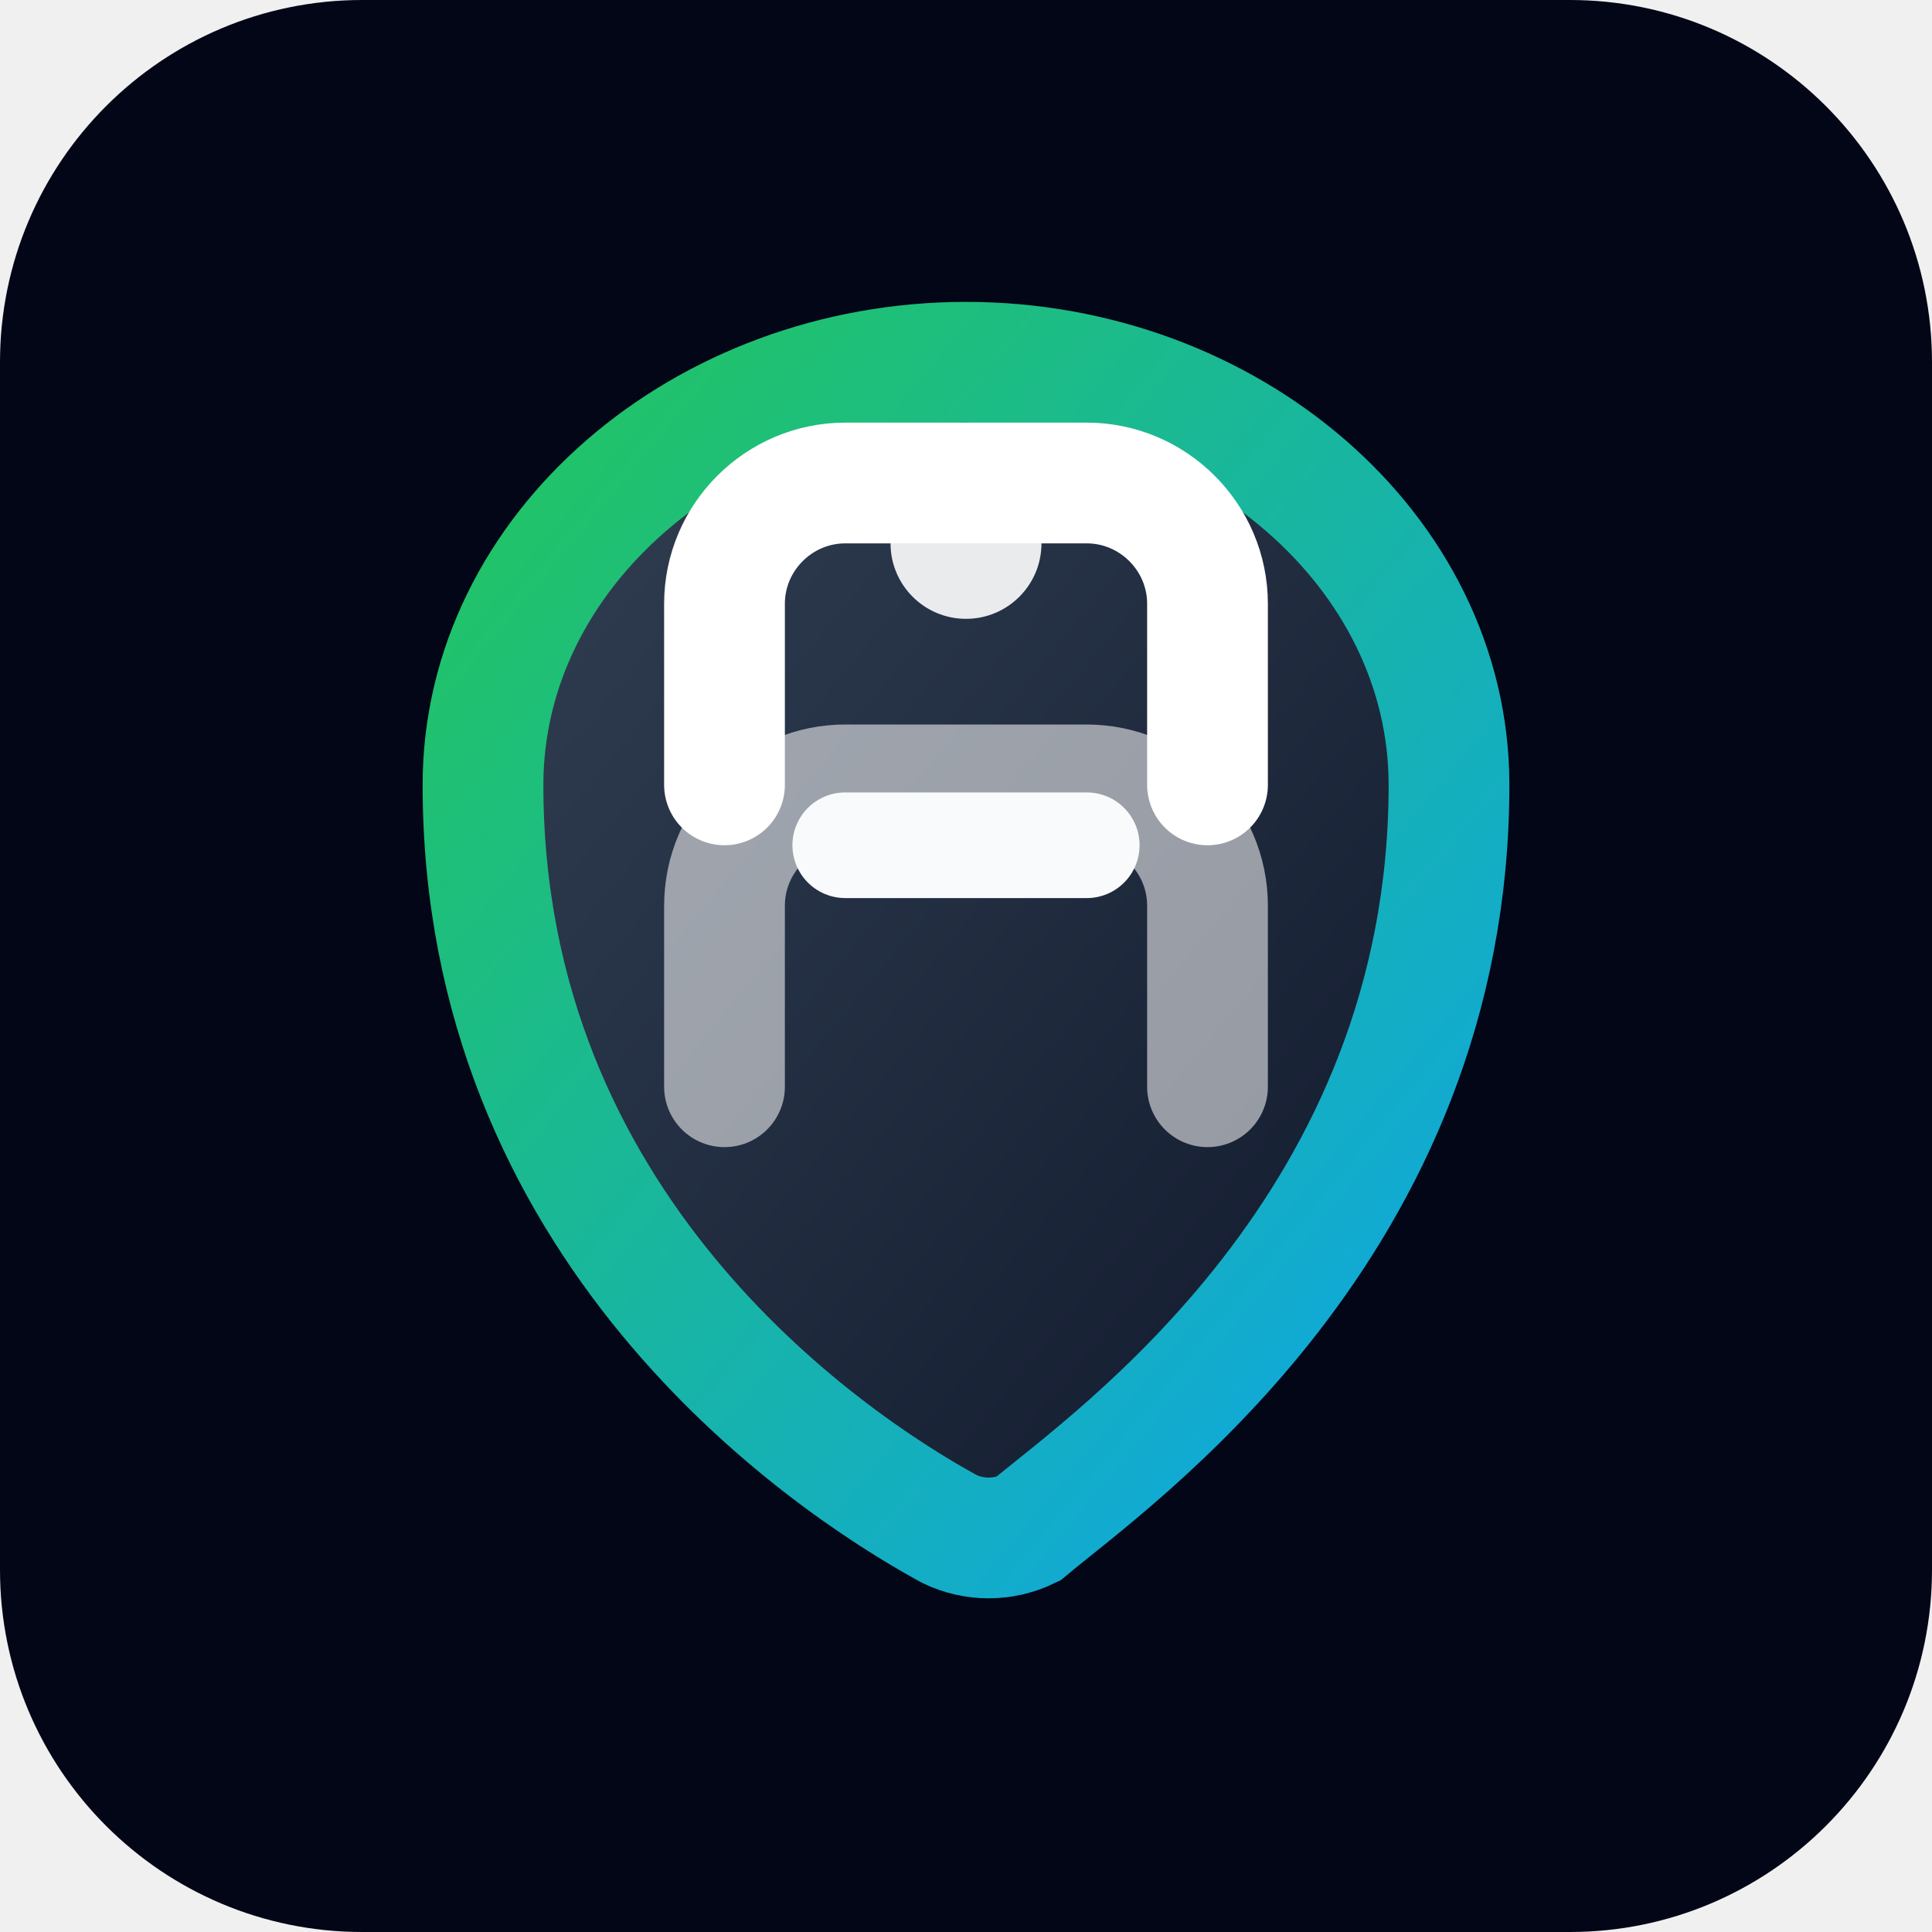
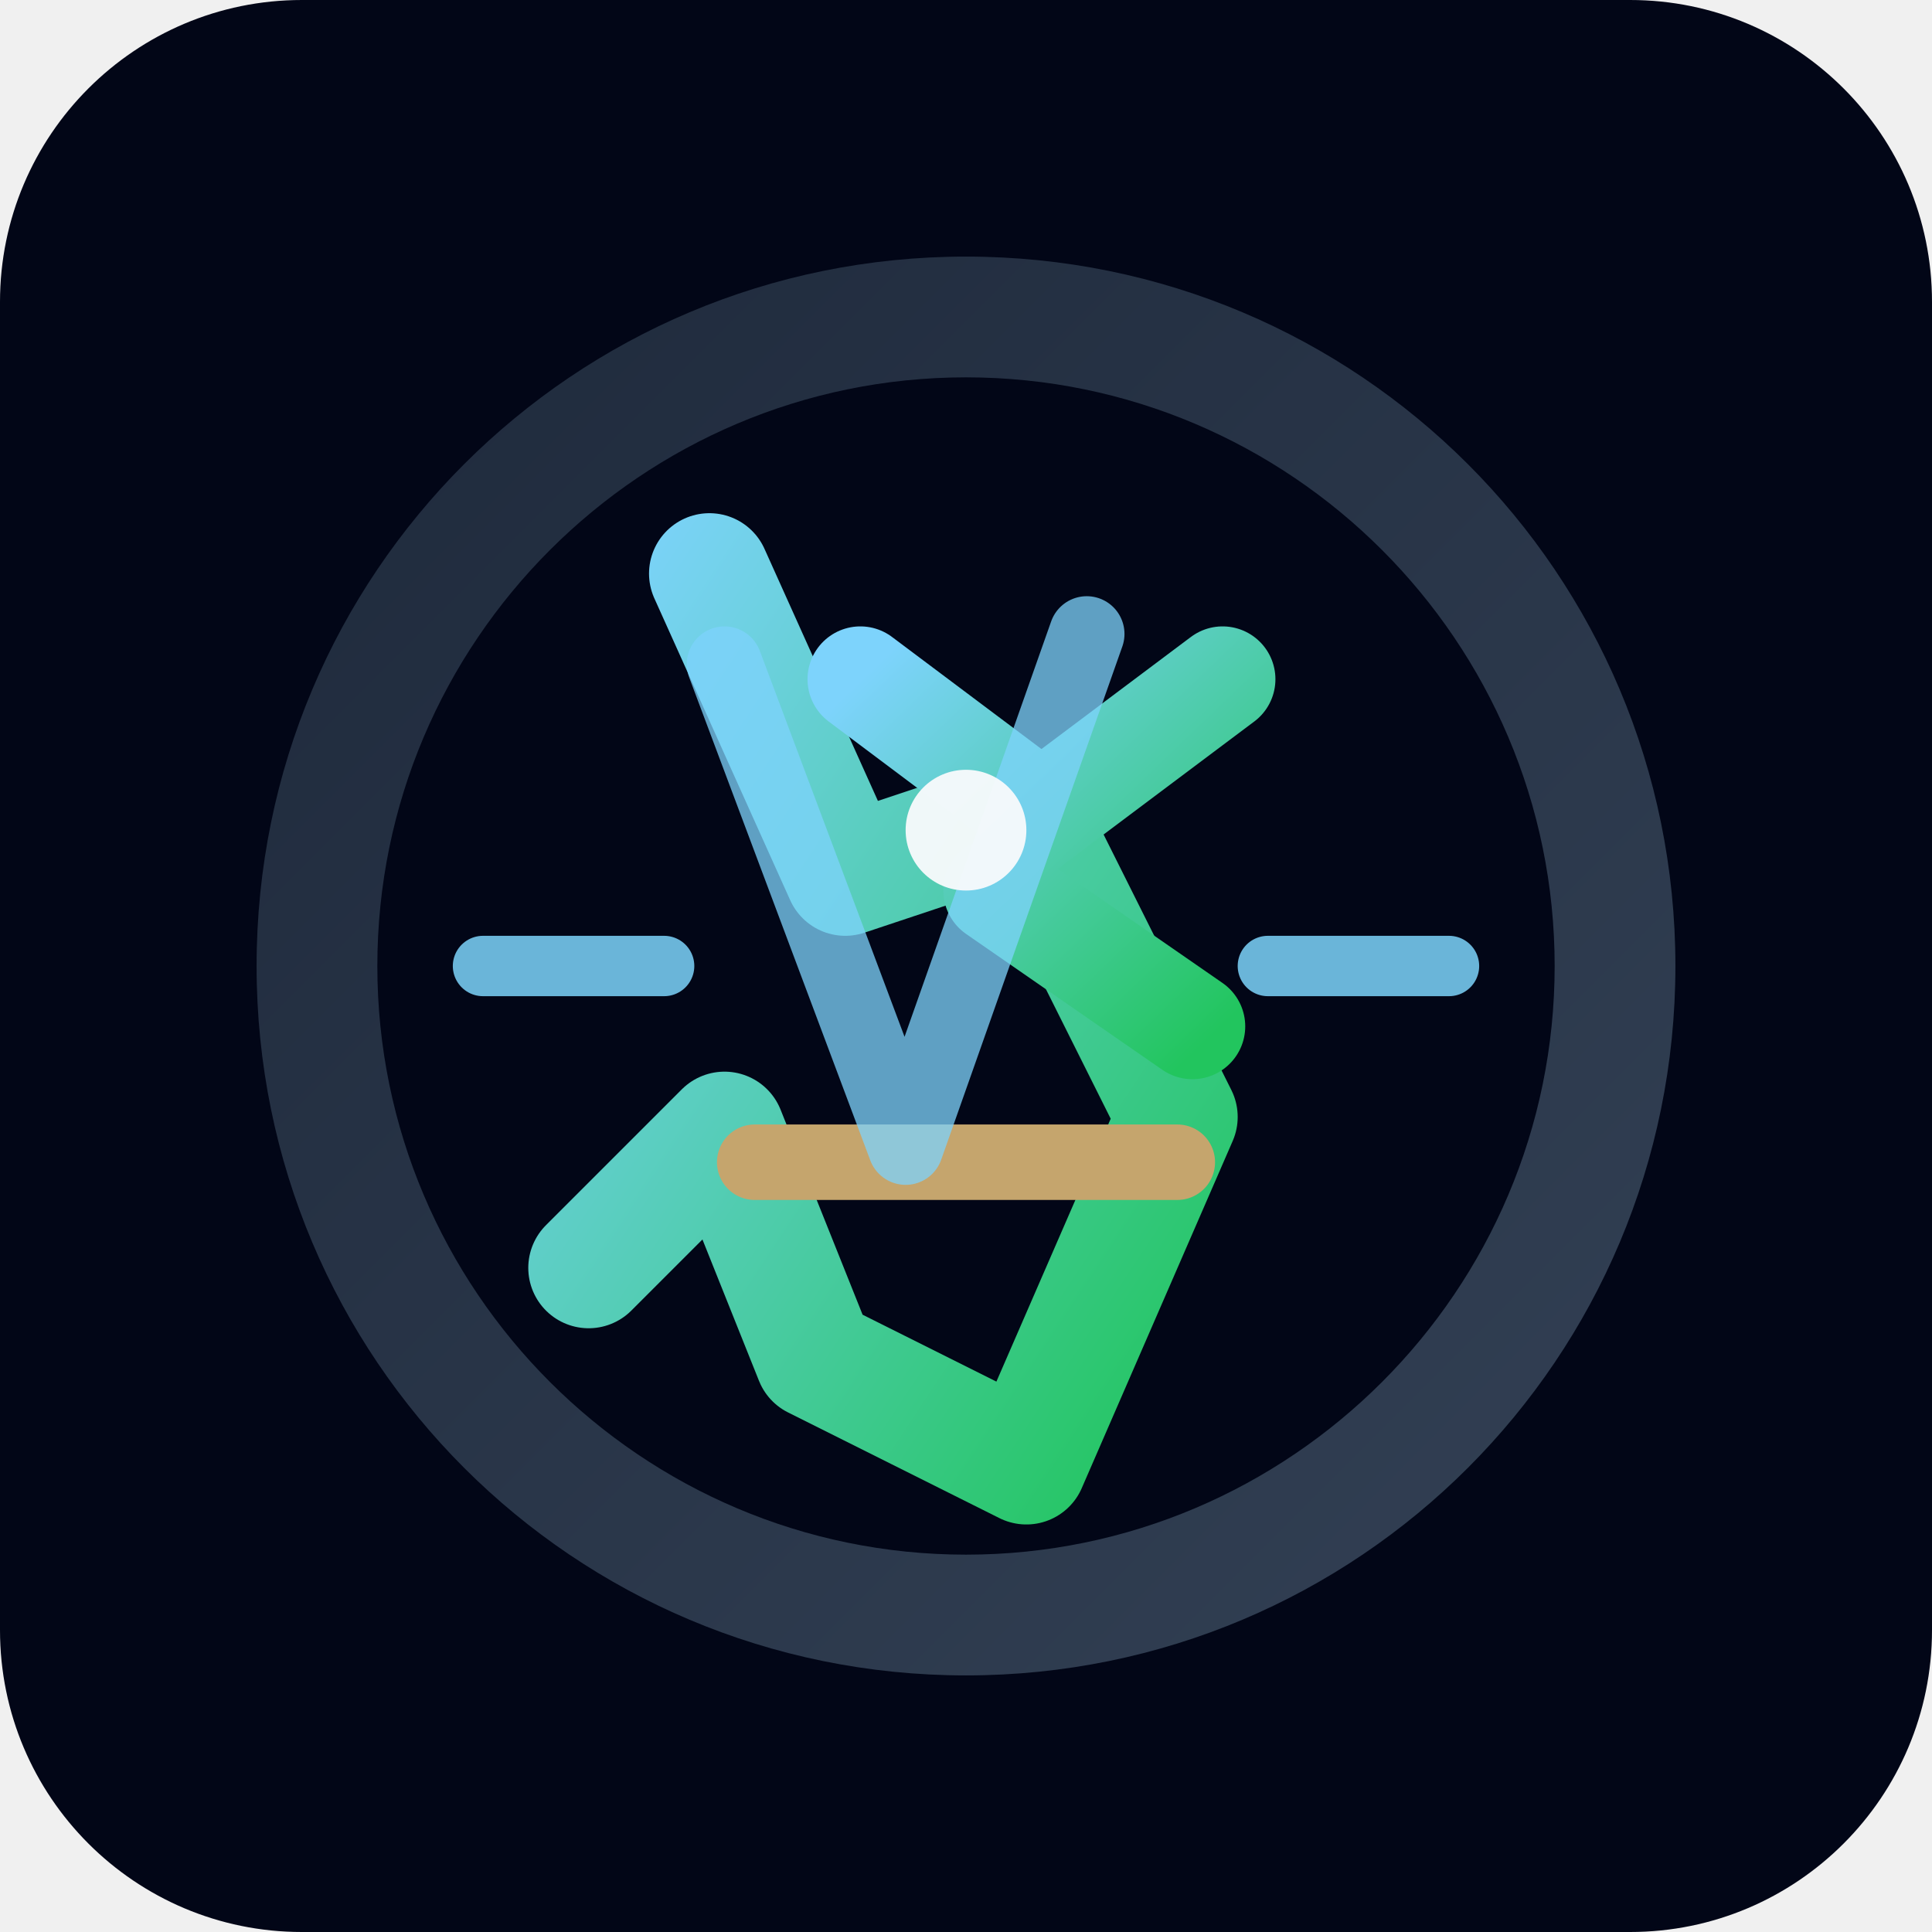
<svg xmlns="http://www.w3.org/2000/svg" width="256" height="256" viewBox="0 0 256 256" role="img" aria-labelledby="heimdallLogoTitle">
  <defs>
-     <linearGradient id="logoGrad" x1="0%" y1="0%" x2="100%" y2="100%">
-       <stop offset="0%" stop-color="#22c55e" />
-       <stop offset="100%" stop-color="#0ea5e9" />
+     <linearGradient id="shieldGradient" x1="0%" y1="0%" x2="100%" y2="100%">
+       <stop offset="0%" stop-color="#0f172a" />
+       <stop offset="100%" stop-color="#1e293b" />
    </linearGradient>
-     <linearGradient id="shieldGrad" x1="0%" y1="0%" x2="100%" y2="100%">
-       <stop offset="0%" stop-color="#334155" />
-       <stop offset="100%" stop-color="#0f172a" />
+     <linearGradient id="runeGradient" x1="0%" y1="0%" x2="100%" y2="100%">
+       <stop offset="0%" stop-color="#7dd3fc" />
+       <stop offset="100%" stop-color="#22c55e" />
+     </linearGradient>
+     <linearGradient id="rimGradient" x1="0%" y1="0%" x2="100%" y2="100%">
+       <stop offset="0%" stop-color="#1e293b" />
+       <stop offset="100%" stop-color="#334155" />
    </linearGradient>
  </defs>
-   <rect width="256" height="256" rx="48" fill="#020617" />
-   <path d="M128 48C93.3 48 64 72.9 64 104c0 58.4 44.6 89.2 61.8 98.6a12 12 0 0 0 10.4 0C147.4 193.2 192 162.4 192 104c0-31.1-29.3-56-64-56Z" fill="url(#shieldGrad)" stroke="url(#logoGrad)" stroke-width="16" />
-   <path d="M96 104v-24c0-8.8 7.2-16 16-16h32c8.8 0 16 7.2 16 16v24" fill="none" stroke="#fff" stroke-width="16" stroke-linecap="round" stroke-linejoin="round" />
-   <path d="M96 144v-24c0-8.8 7.2-16 16-16h32c8.8 0 16 7.2 16 16v24" fill="none" stroke="#fff" stroke-width="16" stroke-linecap="round" stroke-linejoin="round" opacity="0.55" />
-   <path d="M112 112h32" stroke="#f8fafc" stroke-width="14" stroke-linecap="round" />
-   <circle cx="128" cy="72" r="10" fill="#fff" opacity="0.9" />
+   <rect width="256" height="256" rx="40" fill="#020617" />
+   <path d="M128 34c-52 0-94 42-94 94 0 52 42 94 94 94s94-42 94-94c0-52-42-94-94-94Zm0 16c43 0 78 35 78 78 0 43-35 78-78 78s-78-35-78-78c0-43 35-78 78-78Z" fill="url(#rimGradient)" />
+   <path d="M94 76l18 40 24-8 20 40-20 46-28-14-12-30-18 18" fill="none" stroke="url(#runeGradient)" stroke-width="16" stroke-linecap="round" stroke-linejoin="round" />
+   <path d="M162 90l-24 18-24-18M132 118l26 18" fill="none" stroke="url(#runeGradient)" stroke-width="14" stroke-linecap="round" />
+   <path d="M100 154h56" fill="none" stroke="#c5a56d" stroke-width="10" stroke-linecap="round" />
+   <path d="M96 88l24 64 24-68" fill="none" stroke="#7dd3fc" stroke-width="10" stroke-linecap="round" stroke-linejoin="round" opacity="0.75" />
+   <circle cx="128" cy="110" r="8" fill="#f8fafc" opacity="0.95" />
+   <path d="M64 128h24M168 128h24" stroke="#7dd3fc" stroke-width="8" stroke-linecap="round" opacity="0.85" />
</svg>
